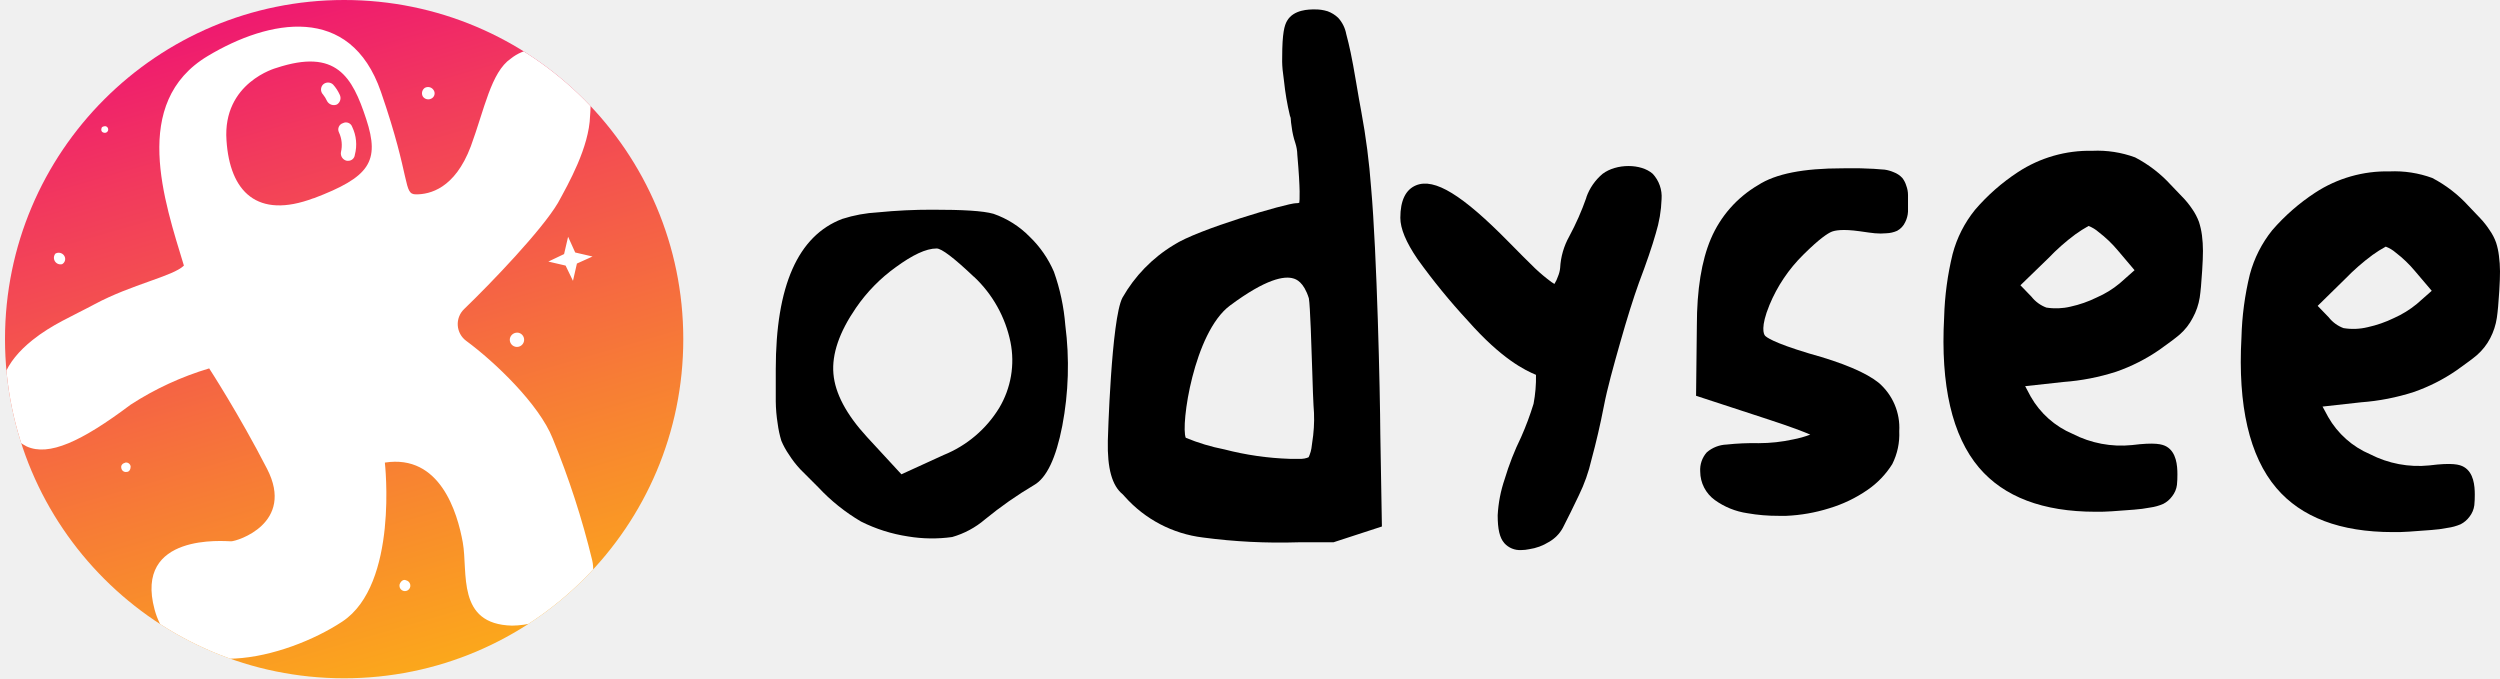
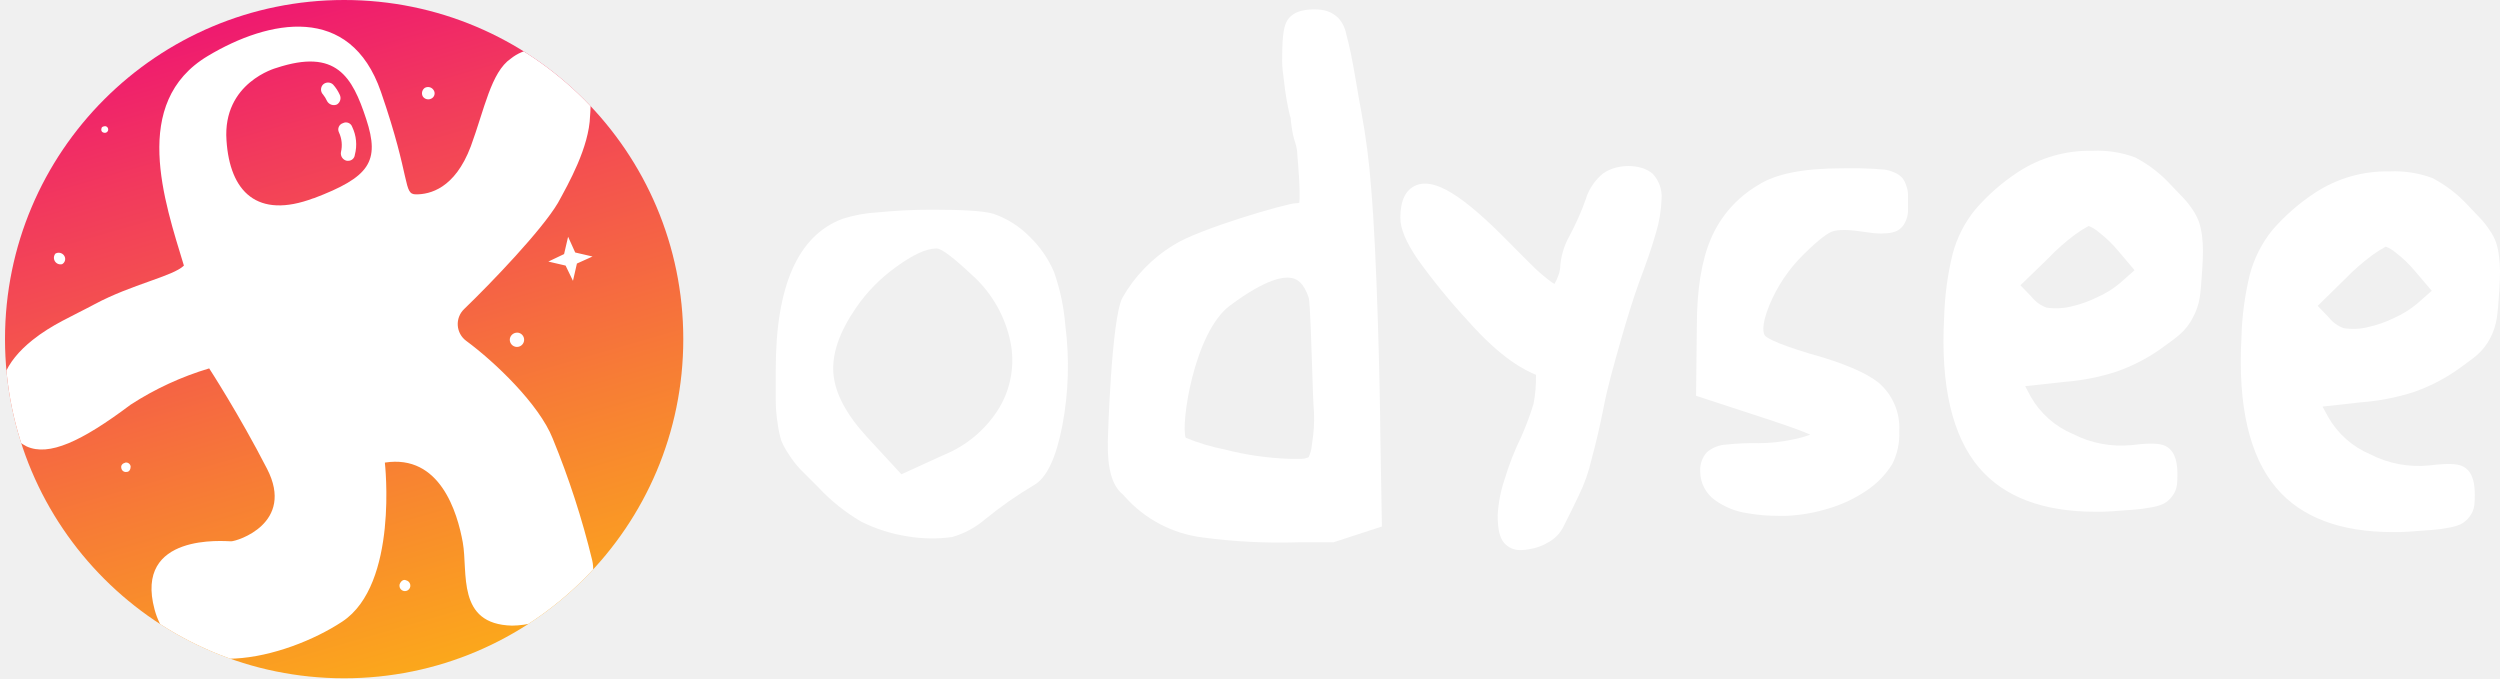
- <svg xmlns="http://www.w3.org/2000/svg" size="16" class="icon icon--OdyseeLogoDarkText header__logo" aria-hidden="true" data-name="Layer 1" id="Layer_1" stroke-width="0" viewBox="7.69 8.03 379.82 103.05">
+ <svg xmlns="http://www.w3.org/2000/svg" size="16" class="icon icon--OdyseeLogoWhiteText header__logo" aria-hidden="true" data-name="Layer 1" id="Layer_1" stroke-width="0" viewBox="7.69 8.03 379.82 103.05">
  <defs>
-     <style>.cls-1--darkLogo{fill:none;}.cls-2--darkLogo{fill:url(#linear-gradient);}.cls-3--darkLogo{clip-path:url(#clip-path);}.cls-4--darkLogo{fill:#fff;}</style>
+     <style>.cls-1--whiteLogo{fill:#fff;}.cls-2--whiteLogo{fill:url(#linear-gradient);}.cls-3--whiteLogo{clip-path:url(#clip-path);}</style>
    <linearGradient id="linear-gradient" x1="45.6" y1="9.82" x2="88.36" y2="157.76" gradientUnits="userSpaceOnUse">
      <stop offset="0" stop-color="#ef1970" />
      <stop offset="0.14" stop-color="#f23b5c" />
      <stop offset="0.45" stop-color="#f77d35" />
      <stop offset="0.7" stop-color="#fcad18" />
      <stop offset="0.89" stop-color="#fecb07" />
      <stop offset="1" stop-color="#ffd600" />
    </linearGradient>
    <clipPath id="clip-path">
-       <rect class="cls-1--darkLogo" x="8.45" y="8.03" width="103.05" height="103.05" rx="51.52" />
+       <rect x="8.45" y="8.03" width="103.05" height="103.05" rx="51.52" />
    </clipPath>
  </defs>
-   <path d="M216,36.55A105.13,105.13,0,0,0,214.51,25c-.21-1.11-.45-2.47-.78-4.44s-.61-3.46-.83-4.51-.45-2-.68-2.85A5,5,0,0,0,211,10.74a4.62,4.62,0,0,0-1.61-1,6.27,6.27,0,0,0-2-.28c-.78,0-3.16,0-4.16,1.74-.39.67-.74,1.81-.74,5.57a14.41,14.41,0,0,0,.14,2.48l.14,1.12a40.39,40.39,0,0,0,.89,5.22,2.86,2.86,0,0,0,.12.35,11.3,11.3,0,0,0,.15,1.36,12.27,12.27,0,0,0,.56,2.47,6.14,6.14,0,0,1,.3,1.78c.48,5.45.35,6.88.3,7.28a1.07,1.07,0,0,1-.48.07c-1.4,0-15.06,4-18.61,6.36a22.12,22.12,0,0,0-7.78,8C176.52,56.48,176,74.82,176,75c-.09,4.22.64,6.82,2.27,8.14l.32.35a18.94,18.94,0,0,0,11.85,6.2,88.44,88.44,0,0,0,14.48.73c1.79,0,3.48,0,5.06,0h.3l7.36-2.4-.24-14C217.36,67.55,216.89,46.57,216,36.55ZM207.2,74.16c-.11.88-.2,1.55-.27,2a4.85,4.85,0,0,1-.28,1c-.07.17-.13.29-.14.33l-.24.1a2.82,2.82,0,0,1-.8.15c-.42,0-1,0-1.84,0a45.33,45.33,0,0,1-9.91-1.43,30.77,30.77,0,0,1-5.88-1.77h0c-.8-1.88,1.22-16,6.72-20.09s8.27-4.54,9.65-4.11c.38.12,1.54.48,2.33,3,.2,1,.41,7.6.52,11.15.08,2.47.14,4.51.19,5.14A22.23,22.23,0,0,1,207.2,74.16Z" />
-   <path d="M251.17,34.44A8.26,8.26,0,0,0,248.7,38l0,.06a41,41,0,0,1-2.6,5.89,10.94,10.94,0,0,0-1.38,4.79A4.41,4.41,0,0,1,244.4,50a5.3,5.3,0,0,1-.55,1.17l-.44-.28a26.83,26.83,0,0,1-2.5-2.09c-1-1-2.35-2.29-4-4-7.07-7.19-11.28-9.75-14.07-8.62-1.59.65-2.4,2.31-2.4,4.94,0,1.63.85,3.69,2.61,6.27a96.53,96.53,0,0,0,7.64,9.36c5.21,5.9,8.73,7.54,10.36,8.23a21.38,21.38,0,0,1-.37,4.4,45.35,45.35,0,0,1-1.89,5.06,42,42,0,0,0-2.5,6.39,20.24,20.24,0,0,0-1.06,5.49c0,2.11.3,3.41,1,4.22a3.19,3.19,0,0,0,2.57,1.06,5.87,5.87,0,0,0,1.21-.13,7.75,7.75,0,0,0,3-1.1,5.46,5.46,0,0,0,2.12-2.15c.18-.34.58-1.13,1.19-2.37s1-2.08,1.24-2.56a25,25,0,0,0,1.92-5.43c.7-2.58,1.34-5.32,1.88-8.11s1.44-6,2.48-9.67,2-6.73,2.85-9.09c1.16-3.07,2-5.52,2.56-7.5a19.84,19.84,0,0,0,.88-5.21,5.07,5.07,0,0,0-1.35-3.85C257,32.86,253.27,32.86,251.17,34.44Z" />
-   <path d="M296.7,35.06a3.39,3.39,0,0,0-1.31-.87A5.37,5.37,0,0,0,294,33.8c-.33,0-.87-.08-1.61-.12s-1.39-.06-2-.08-1.56,0-2.75,0c-6,0-10.18.83-12.84,2.55a17.31,17.31,0,0,0-7.18,8.16c-1.41,3.3-2.13,7.74-2.13,13.17l-.12,10.68,11,3.6c3.51,1.15,5.37,1.87,6.35,2.3a15.28,15.28,0,0,1-2.6.73,24.58,24.58,0,0,1-5.24.57,38,38,0,0,0-4.87.21A4.88,4.88,0,0,0,267,76.75a4,4,0,0,0-1,2.93A5.37,5.37,0,0,0,268.22,84a11.22,11.22,0,0,0,4.94,2,26.55,26.55,0,0,0,4.73.4l1.2,0a25.46,25.46,0,0,0,6.49-1.14,20.68,20.68,0,0,0,5.84-2.8,13.33,13.33,0,0,0,3.76-3.92,10.08,10.08,0,0,0,1.06-5,9,9,0,0,0-3.14-7.37c-1.87-1.5-5.33-3-10.56-4.44-5.54-1.67-6.51-2.49-6.7-2.71s-.7-1.29.68-4.65a23.14,23.14,0,0,1,5.14-7.64c2.55-2.54,3.78-3.27,4.28-3.48s1.66-.46,4.33-.08c1,.15,1.77.25,2.27.3a9.47,9.47,0,0,0,1.76,0,4.44,4.44,0,0,0,1.61-.37,2.83,2.83,0,0,0,1.24-1.33,4,4,0,0,0,.42-1.58c0-.35,0-.87,0-1.57V37.65a4,4,0,0,0-.26-1.4A3.59,3.59,0,0,0,296.7,35.06Z" />
-   <path d="M341.77,41.73a8.9,8.9,0,0,0-1-1.91,13,13,0,0,0-1.64-2l-1.61-1.68a19.65,19.65,0,0,0-5.45-4.2,16.56,16.56,0,0,0-6.49-1,19.81,19.81,0,0,0-11.31,3.24h0a30.8,30.8,0,0,0-6.52,5.73,17.93,17.93,0,0,0-3.4,6.7,45.67,45.67,0,0,0-1.29,9.6c-.57,10.37,1.22,18.06,5.31,22.88,3.78,4.44,9.71,6.69,17.69,6.69.81,0,1.64,0,2.49-.07l3.38-.25a21.33,21.33,0,0,0,2.43-.32,7.45,7.45,0,0,0,2-.56,3.81,3.81,0,0,0,1.33-1.14,3.5,3.5,0,0,0,.74-1.75,14.71,14.71,0,0,0,.07-1.59c0-1.39-.17-3.34-1.63-4.21-.67-.39-1.77-.68-5.28-.24a16.13,16.13,0,0,1-9-1.7,13.27,13.27,0,0,1-6.38-5.67l-.84-1.58,5.84-.64a34.24,34.24,0,0,0,8-1.56,27.41,27.41,0,0,0,6.56-3.33c1.4-1,2.42-1.75,3.07-2.31a8.54,8.54,0,0,0,2-2.56,9.49,9.49,0,0,0,1.05-3.07c.13-.87.26-2.23.37-4.08q.12-1.87.12-3a18.62,18.62,0,0,0-.15-2.37A11.51,11.51,0,0,0,341.77,41.73ZM316.33,53.11l-1.68-1.74,4.24-4.11A32,32,0,0,1,323,43.63a20.31,20.31,0,0,1,2-1.27,5,5,0,0,1,1.52.92,18.22,18.22,0,0,1,2.93,2.8l2.54,3-2.26,2a14.46,14.46,0,0,1-3.48,2.14,17.43,17.43,0,0,1-4,1.4,9.45,9.45,0,0,1-3.66.14A5.19,5.19,0,0,1,316.33,53.11Z" />
-   <path d="M387.35,46.9a10.38,10.38,0,0,0-.43-2,7.76,7.76,0,0,0-1-1.92,12.53,12.53,0,0,0-1.42-1.8l-1.82-1.91a19.86,19.86,0,0,0-5.46-4.2,16.66,16.66,0,0,0-6.48-1,19.84,19.84,0,0,0-11.32,3.24h0A31.34,31.34,0,0,0,352.91,43a18.23,18.23,0,0,0-3.4,6.7,45.1,45.1,0,0,0-1.28,9.6c-.57,10.37,1.21,18.07,5.31,22.88,3.77,4.44,9.71,6.69,17.68,6.69.81,0,1.64,0,2.49-.07l3.39-.25a19.3,19.3,0,0,0,2.43-.32,7.71,7.71,0,0,0,2-.55,3.82,3.82,0,0,0,1.34-1.14,3.54,3.54,0,0,0,.74-1.76,14.71,14.71,0,0,0,.07-1.59c0-1.39-.17-3.34-1.64-4.21-.67-.39-1.77-.68-5.27-.24a16.09,16.09,0,0,1-9-1.7,13.29,13.29,0,0,1-6.37-5.67l-.85-1.57,5.85-.65a34.15,34.15,0,0,0,8-1.56,27.23,27.23,0,0,0,6.56-3.33c1.4-1,2.43-1.75,3.07-2.3a8.82,8.82,0,0,0,2-2.56,9.87,9.87,0,0,0,1-3.08c.13-.87.26-2.23.37-4.08.08-1.25.11-2.24.11-3A18.62,18.62,0,0,0,387.35,46.9Zm-25.86,9.34-1.68-1.74L364,50.39a33.45,33.45,0,0,1,4.15-3.63,18.65,18.65,0,0,1,2-1.26,5,5,0,0,1,1.52.91,18.17,18.17,0,0,1,2.92,2.8l2.55,3-2.27,2a15.16,15.16,0,0,1-3.47,2.14,17.83,17.83,0,0,1-4,1.39,9.23,9.23,0,0,1-3.66.14A5.08,5.08,0,0,1,361.49,56.24Z" />
-   <path d="M135.65,41.29a21.51,21.51,0,0,1,5.44-1,82,82,0,0,1,8.25-.4c4.56,0,7.65.16,9.28.62A14.23,14.23,0,0,1,164.13,44a16.32,16.32,0,0,1,3.68,5.32,31.66,31.66,0,0,1,1.73,8.12,48.43,48.43,0,0,1-.46,15.29q-1.43,7.38-4.3,9a60,60,0,0,0-7.43,5.2,13.3,13.3,0,0,1-5,2.69,22.19,22.19,0,0,1-6.71-.09,23.84,23.84,0,0,1-7.13-2.26A28.75,28.75,0,0,1,132,82.05q-1.89-1.86-2.7-2.7a14.72,14.72,0,0,1-1.73-2.23A11.59,11.59,0,0,1,126.4,75a15.75,15.75,0,0,1-.56-2.61,22.94,22.94,0,0,1-.29-3.4V64.15Q125.55,45.13,135.65,41.29Zm20,8.79q-4.53-4.3-5.66-4.3c-1.62,0-3.68,1-6.19,2.83a25.06,25.06,0,0,0-6.07,6.2q-3.8,5.53-3.42,10t5.1,9.61l5.23,5.67,6.41-2.93A17.64,17.64,0,0,0,159.5,70a14.09,14.09,0,0,0,1.71-10A18.78,18.78,0,0,0,155.67,50.08Z" />
-   <rect class="cls-2--darkLogo" x="8.45" y="8.03" width="103.05" height="103.05" rx="51.52" />
-   <g class="cls-3--darkLogo">
-     <path class="cls-4--darkLogo" d="M17.12,48.17a.9.9,0,0,0,.31-1.31,1,1,0,0,0-1.32-.3,1,1,0,0,0,1,1.61ZM73.24,23a.88.88,0,0,0,.3-1.32,1,1,0,0,0-1.31-.3,1,1,0,0,0-.3,1.31A1,1,0,0,0,73.24,23ZM85.17,59.4a1.09,1.09,0,1,0,1.32-.81A1.13,1.13,0,0,0,85.17,59.4ZM69.4,96.2c-.41-.2-.81.1-1,.61a.83.83,0,1,0,1-.61Zm-45.89-68a.51.51,0,1,0,.2-1c-.3,0-.61.1-.61.4A.45.45,0,0,0,23.51,28.19Zm3.22,50.12c-.41.1-.71.4-.61.81a.69.69,0,0,0,.81.6c.4,0,.61-.4.61-.81A.69.69,0,0,0,26.73,78.31ZM94,44l-.61,2.63L91,47.77l2.62.61,1.12,2.32.6-2.63L97.71,47l-2.63-.61ZM59.29,22.39a6,6,0,0,0-1-1.52,1.11,1.11,0,0,0-1.52,0,1.09,1.09,0,0,0,0,1.52,4.6,4.6,0,0,1,.61,1,1.18,1.18,0,0,0,1.51.51A1.15,1.15,0,0,0,59.29,22.39Zm.5,4.35a1,1,0,0,0-.6,1.41,4.59,4.59,0,0,1,.3,3,1.14,1.14,0,0,0,.91,1.31h.2a1,1,0,0,0,1-.91,6.14,6.14,0,0,0-.4-4.24A1,1,0,0,0,59.79,26.74Zm37.87,66.4a128,128,0,0,0-6-18.49C89.59,69.43,82.85,63,78.5,59.8A3.16,3.16,0,0,1,78.19,55C82.44,50.9,90,43,92.45,38.87c1.6-2.92,4.75-8.46,4.89-13.26.31-3.57-.18-7.7-4.91-9.59a6.9,6.9,0,0,0-7.14.92c-3,2.06-4,7.7-6.07,13.32-2.44,6.48-6.28,7.3-8.31,7.3s-.7-2.14-5.35-15.59-17-11-26.29-5.44c-11.83,7.07-6.58,22.14-3.64,31.85C34,50,27.74,51.21,22.08,54.24c-3.52,1.89-6.53,3.11-9.47,5.47-4.09,3.29-5.86,7-4.44,12.06a7.22,7.22,0,0,0,3.58,4.09c3.34,1.52,8.26-.69,15.79-6.35A46.19,46.19,0,0,1,39.47,64s4.55,7,8.8,15.27-4.56,11-5.47,11S28,88.92,31.18,100.65s19.92,7.48,28.51,1.82,6.47-24.16,6.47-24.16C74.55,77,77.18,85.89,78,90.44s-1,12.44,7.48,12.64a13.28,13.28,0,0,0,3.54-.51c4.58-1.06,7.23-3.36,8.32-5.81A5.84,5.84,0,0,0,97.66,93.14Zm-42.32-55c-8.59,3.24-12.74-1-13.24-8.79-.61-8.8,7.58-11,7.58-11,9.1-3,11.53,1.31,13.65,7.78S63.84,34.93,55.34,38.16Z" />
+   <path class="cls-1--whiteLogo" d="M216,36.55A105.13,105.13,0,0,0,214.51,25c-.21-1.11-.45-2.47-.78-4.44s-.61-3.46-.83-4.51-.45-2-.68-2.85A5,5,0,0,0,211,10.74a4.62,4.62,0,0,0-1.61-1,6.27,6.27,0,0,0-2-.28c-.78,0-3.16,0-4.16,1.74-.39.67-.74,1.81-.74,5.57a14.41,14.41,0,0,0,.14,2.48l.14,1.12a40.39,40.39,0,0,0,.89,5.22,2.86,2.86,0,0,0,.12.35,11.3,11.3,0,0,0,.15,1.36,12.27,12.27,0,0,0,.56,2.47,6.14,6.14,0,0,1,.3,1.78c.48,5.45.35,6.88.3,7.28a1.07,1.07,0,0,1-.48.07c-1.4,0-15.06,4-18.61,6.36a22.12,22.12,0,0,0-7.78,8C176.52,56.48,176,74.82,176,75c-.09,4.22.64,6.82,2.27,8.14l.32.35a18.94,18.94,0,0,0,11.85,6.2,88.44,88.44,0,0,0,14.48.73c1.79,0,3.48,0,5.06,0h.3l7.36-2.4-.24-14C217.36,67.55,216.89,46.57,216,36.55ZM207.2,74.16c-.11.88-.2,1.55-.27,2a4.85,4.85,0,0,1-.28,1c-.07.17-.13.29-.14.33l-.24.1a2.82,2.82,0,0,1-.8.15c-.42,0-1,0-1.84,0a45.33,45.33,0,0,1-9.91-1.43,30.77,30.77,0,0,1-5.88-1.77h0c-.8-1.88,1.22-16,6.72-20.09s8.27-4.54,9.65-4.11c.38.12,1.54.48,2.33,3,.2,1,.41,7.6.52,11.15.08,2.47.14,4.51.19,5.14A22.23,22.23,0,0,1,207.2,74.16Z" />
+   <path class="cls-1--whiteLogo" d="M251.17,34.44A8.26,8.26,0,0,0,248.7,38l0,.06a41,41,0,0,1-2.6,5.89,10.94,10.94,0,0,0-1.38,4.79A4.41,4.41,0,0,1,244.4,50a5.3,5.3,0,0,1-.55,1.17l-.44-.28a26.83,26.83,0,0,1-2.5-2.09c-1-1-2.35-2.29-4-4-7.07-7.19-11.28-9.75-14.07-8.62-1.59.65-2.4,2.31-2.4,4.94,0,1.63.85,3.69,2.61,6.27a96.53,96.53,0,0,0,7.64,9.36c5.21,5.9,8.73,7.54,10.36,8.23a21.38,21.38,0,0,1-.37,4.4,45.35,45.35,0,0,1-1.89,5.06,42,42,0,0,0-2.5,6.39,20.24,20.24,0,0,0-1.06,5.49c0,2.11.3,3.41,1,4.22a3.19,3.19,0,0,0,2.57,1.06,5.87,5.87,0,0,0,1.21-.13,7.75,7.75,0,0,0,3-1.1,5.46,5.46,0,0,0,2.12-2.15c.18-.34.58-1.13,1.19-2.37s1-2.08,1.24-2.56a25,25,0,0,0,1.92-5.43c.7-2.58,1.34-5.32,1.88-8.11s1.44-6,2.48-9.67,2-6.73,2.85-9.09c1.16-3.07,2-5.52,2.56-7.5a19.84,19.84,0,0,0,.88-5.21,5.07,5.07,0,0,0-1.35-3.85C257,32.86,253.27,32.86,251.17,34.44Z" />
+   <path class="cls-1--whiteLogo" d="M296.7,35.06a3.39,3.39,0,0,0-1.31-.87A5.37,5.37,0,0,0,294,33.8c-.33,0-.87-.08-1.61-.12s-1.39-.06-2-.08-1.56,0-2.75,0c-6,0-10.18.83-12.84,2.55a17.31,17.31,0,0,0-7.18,8.16c-1.41,3.3-2.13,7.74-2.13,13.17l-.12,10.68,11,3.6c3.51,1.15,5.37,1.87,6.35,2.3a15.28,15.28,0,0,1-2.6.73,24.58,24.58,0,0,1-5.24.57,38,38,0,0,0-4.87.21A4.88,4.88,0,0,0,267,76.75a4,4,0,0,0-1,2.93A5.37,5.37,0,0,0,268.22,84a11.22,11.22,0,0,0,4.94,2,26.55,26.55,0,0,0,4.73.4l1.2,0a25.46,25.46,0,0,0,6.49-1.14,20.68,20.68,0,0,0,5.84-2.8,13.33,13.33,0,0,0,3.76-3.92,10.08,10.08,0,0,0,1.06-5,9,9,0,0,0-3.14-7.37c-1.87-1.5-5.33-3-10.56-4.44-5.54-1.67-6.51-2.49-6.7-2.71s-.7-1.29.68-4.65a23.14,23.14,0,0,1,5.14-7.64c2.55-2.54,3.78-3.27,4.28-3.48s1.66-.46,4.33-.08c1,.15,1.77.25,2.27.3a9.47,9.47,0,0,0,1.76,0,4.44,4.44,0,0,0,1.61-.37,2.83,2.83,0,0,0,1.24-1.33,4,4,0,0,0,.42-1.58c0-.35,0-.87,0-1.57V37.65a4,4,0,0,0-.26-1.4A3.59,3.59,0,0,0,296.7,35.06Z" />
+   <path class="cls-1--whiteLogo" d="M341.77,41.73a8.9,8.9,0,0,0-1-1.91,13,13,0,0,0-1.64-2l-1.61-1.68a19.65,19.65,0,0,0-5.45-4.2,16.56,16.56,0,0,0-6.49-1,19.81,19.81,0,0,0-11.31,3.24h0a30.8,30.8,0,0,0-6.52,5.73,17.93,17.93,0,0,0-3.4,6.7,45.67,45.67,0,0,0-1.29,9.6c-.57,10.37,1.22,18.06,5.31,22.88,3.78,4.44,9.71,6.69,17.69,6.69.81,0,1.64,0,2.49-.07l3.38-.25a21.33,21.33,0,0,0,2.43-.32,7.45,7.45,0,0,0,2-.56,3.81,3.81,0,0,0,1.33-1.14,3.5,3.5,0,0,0,.74-1.75,14.71,14.71,0,0,0,.07-1.59c0-1.39-.17-3.34-1.63-4.21-.67-.39-1.77-.68-5.28-.24a16.13,16.13,0,0,1-9-1.7,13.27,13.27,0,0,1-6.38-5.67l-.84-1.58,5.84-.64a34.24,34.24,0,0,0,8-1.56,27.41,27.41,0,0,0,6.56-3.33c1.4-1,2.42-1.75,3.07-2.31a8.54,8.54,0,0,0,2-2.56,9.49,9.49,0,0,0,1.05-3.07c.13-.87.26-2.23.37-4.08q.12-1.87.12-3a18.62,18.62,0,0,0-.15-2.37A11.51,11.51,0,0,0,341.77,41.73ZM316.33,53.11l-1.68-1.74,4.24-4.11A32,32,0,0,1,323,43.63a20.31,20.31,0,0,1,2-1.27,5,5,0,0,1,1.52.92,18.22,18.22,0,0,1,2.93,2.8l2.54,3-2.26,2a14.46,14.46,0,0,1-3.48,2.14,17.43,17.43,0,0,1-4,1.4,9.45,9.45,0,0,1-3.66.14A5.19,5.19,0,0,1,316.33,53.11Z" />
+   <path class="cls-1--whiteLogo" d="M387.35,46.9a10.38,10.38,0,0,0-.43-2,7.76,7.76,0,0,0-1-1.92,12.53,12.53,0,0,0-1.42-1.8l-1.82-1.91a19.86,19.86,0,0,0-5.46-4.2,16.66,16.66,0,0,0-6.48-1,19.84,19.84,0,0,0-11.32,3.24h0A31.34,31.34,0,0,0,352.91,43a18.23,18.23,0,0,0-3.4,6.7,45.1,45.1,0,0,0-1.28,9.6c-.57,10.37,1.21,18.07,5.31,22.88,3.77,4.44,9.71,6.69,17.68,6.69.81,0,1.64,0,2.49-.07l3.39-.25a19.3,19.3,0,0,0,2.43-.32,7.71,7.71,0,0,0,2-.55,3.82,3.82,0,0,0,1.34-1.14,3.54,3.54,0,0,0,.74-1.76,14.71,14.71,0,0,0,.07-1.59c0-1.39-.17-3.34-1.64-4.21-.67-.39-1.77-.68-5.27-.24a16.09,16.09,0,0,1-9-1.7,13.29,13.29,0,0,1-6.37-5.67l-.85-1.57,5.85-.65a34.15,34.15,0,0,0,8-1.56,27.23,27.23,0,0,0,6.56-3.33c1.4-1,2.43-1.75,3.07-2.3a8.82,8.82,0,0,0,2-2.56,9.87,9.87,0,0,0,1-3.08c.13-.87.26-2.23.37-4.08.08-1.25.11-2.24.11-3A18.62,18.62,0,0,0,387.35,46.9Zm-25.86,9.34-1.68-1.74L364,50.39a33.45,33.45,0,0,1,4.15-3.63,18.65,18.65,0,0,1,2-1.26,5,5,0,0,1,1.52.91,18.17,18.17,0,0,1,2.92,2.8l2.55,3-2.27,2a15.16,15.16,0,0,1-3.47,2.14,17.83,17.83,0,0,1-4,1.39,9.23,9.23,0,0,1-3.66.14A5.08,5.08,0,0,1,361.49,56.24Z" />
+   <path class="cls-1--whiteLogo" d="M135.65,41.29a21.51,21.51,0,0,1,5.44-1,82,82,0,0,1,8.25-.4c4.56,0,7.65.16,9.28.62A14.23,14.23,0,0,1,164.13,44a16.32,16.32,0,0,1,3.68,5.32,31.66,31.66,0,0,1,1.73,8.12,48.43,48.43,0,0,1-.46,15.29q-1.43,7.38-4.3,9a60,60,0,0,0-7.43,5.2,13.3,13.3,0,0,1-5,2.69,22.19,22.19,0,0,1-6.71-.09,23.84,23.84,0,0,1-7.13-2.26A28.75,28.75,0,0,1,132,82.05q-1.89-1.86-2.7-2.7a14.72,14.72,0,0,1-1.73-2.23A11.59,11.59,0,0,1,126.4,75a15.75,15.75,0,0,1-.56-2.61,22.94,22.94,0,0,1-.29-3.4V64.15Q125.55,45.13,135.65,41.29Zm20,8.79q-4.53-4.3-5.66-4.3c-1.62,0-3.68,1-6.19,2.83a25.06,25.06,0,0,0-6.07,6.2q-3.8,5.53-3.42,10t5.1,9.61l5.23,5.67,6.41-2.93A17.64,17.64,0,0,0,159.5,70a14.09,14.09,0,0,0,1.71-10A18.78,18.78,0,0,0,155.67,50.08Z" />
+   <rect class="cls-2--whiteLogo" x="8.45" y="8.03" width="103.05" height="103.05" rx="51.52" />
+   <g class="cls-3--whiteLogo">
+     <path class="cls-1--whiteLogo" d="M17.12,48.17a.9.9,0,0,0,.31-1.31,1,1,0,0,0-1.32-.3,1,1,0,0,0,1,1.61ZM73.24,23a.88.88,0,0,0,.3-1.32,1,1,0,0,0-1.31-.3,1,1,0,0,0-.3,1.31A1,1,0,0,0,73.24,23ZM85.17,59.4a1.09,1.09,0,1,0,1.32-.81A1.13,1.13,0,0,0,85.17,59.4ZM69.4,96.2c-.41-.2-.81.1-1,.61a.83.83,0,1,0,1-.61Zm-45.89-68a.51.51,0,1,0,.2-1c-.3,0-.61.1-.61.4A.45.45,0,0,0,23.51,28.19Zm3.22,50.12c-.41.1-.71.4-.61.81a.69.69,0,0,0,.81.6c.4,0,.61-.4.61-.81A.69.69,0,0,0,26.73,78.31ZM94,44l-.61,2.63L91,47.77l2.62.61,1.12,2.32.6-2.63L97.71,47l-2.63-.61ZM59.79,26.74a1,1,0,0,0-.6,1.41,4.59,4.59,0,0,1,.3,3,1.14,1.14,0,0,0,.91,1.31h.2a1,1,0,0,0,1-.91,6.14,6.14,0,0,0-.4-4.24A1,1,0,0,0,59.79,26.74Zm-.5-4.35a6,6,0,0,0-1-1.52,1.11,1.11,0,0,0-1.52,0,1.09,1.09,0,0,0,0,1.52,4.6,4.6,0,0,1,.61,1,1.18,1.18,0,0,0,1.51.51A1.15,1.15,0,0,0,59.29,22.39ZM97.66,93.14a128,128,0,0,0-6-18.49C89.59,69.43,82.85,63,78.5,59.8A3.16,3.16,0,0,1,78.19,55C82.44,50.9,90,43,92.45,38.87c1.6-2.92,4.75-8.46,4.89-13.26.31-3.57-.18-7.7-4.91-9.59a6.9,6.9,0,0,0-7.14.92c-3,2.06-4,7.7-6.07,13.32-2.44,6.48-6.28,7.3-8.31,7.3s-.7-2.14-5.35-15.59-17-11-26.29-5.44c-11.83,7.07-6.58,22.14-3.64,31.85C34,50,27.74,51.21,22.08,54.24c-3.52,1.89-6.53,3.11-9.47,5.47-4.09,3.29-5.86,7-4.44,12.06a7.22,7.22,0,0,0,3.58,4.09c3.34,1.52,8.26-.69,15.79-6.35A46.19,46.19,0,0,1,39.47,64s4.55,7,8.8,15.27-4.56,11-5.47,11S28,88.92,31.18,100.65s19.92,7.48,28.51,1.82,6.47-24.16,6.47-24.16C74.55,77,77.18,85.89,78,90.44s-1,12.44,7.48,12.64a13.28,13.28,0,0,0,3.54-.51c4.58-1.06,7.23-3.36,8.32-5.81A5.84,5.84,0,0,0,97.66,93.14Zm-42.32-55c-8.59,3.24-12.74-1-13.24-8.79-.61-8.8,7.58-11,7.58-11,9.1-3,11.53,1.31,13.65,7.78S63.84,34.93,55.34,38.16Z" />
  </g>
</svg>
